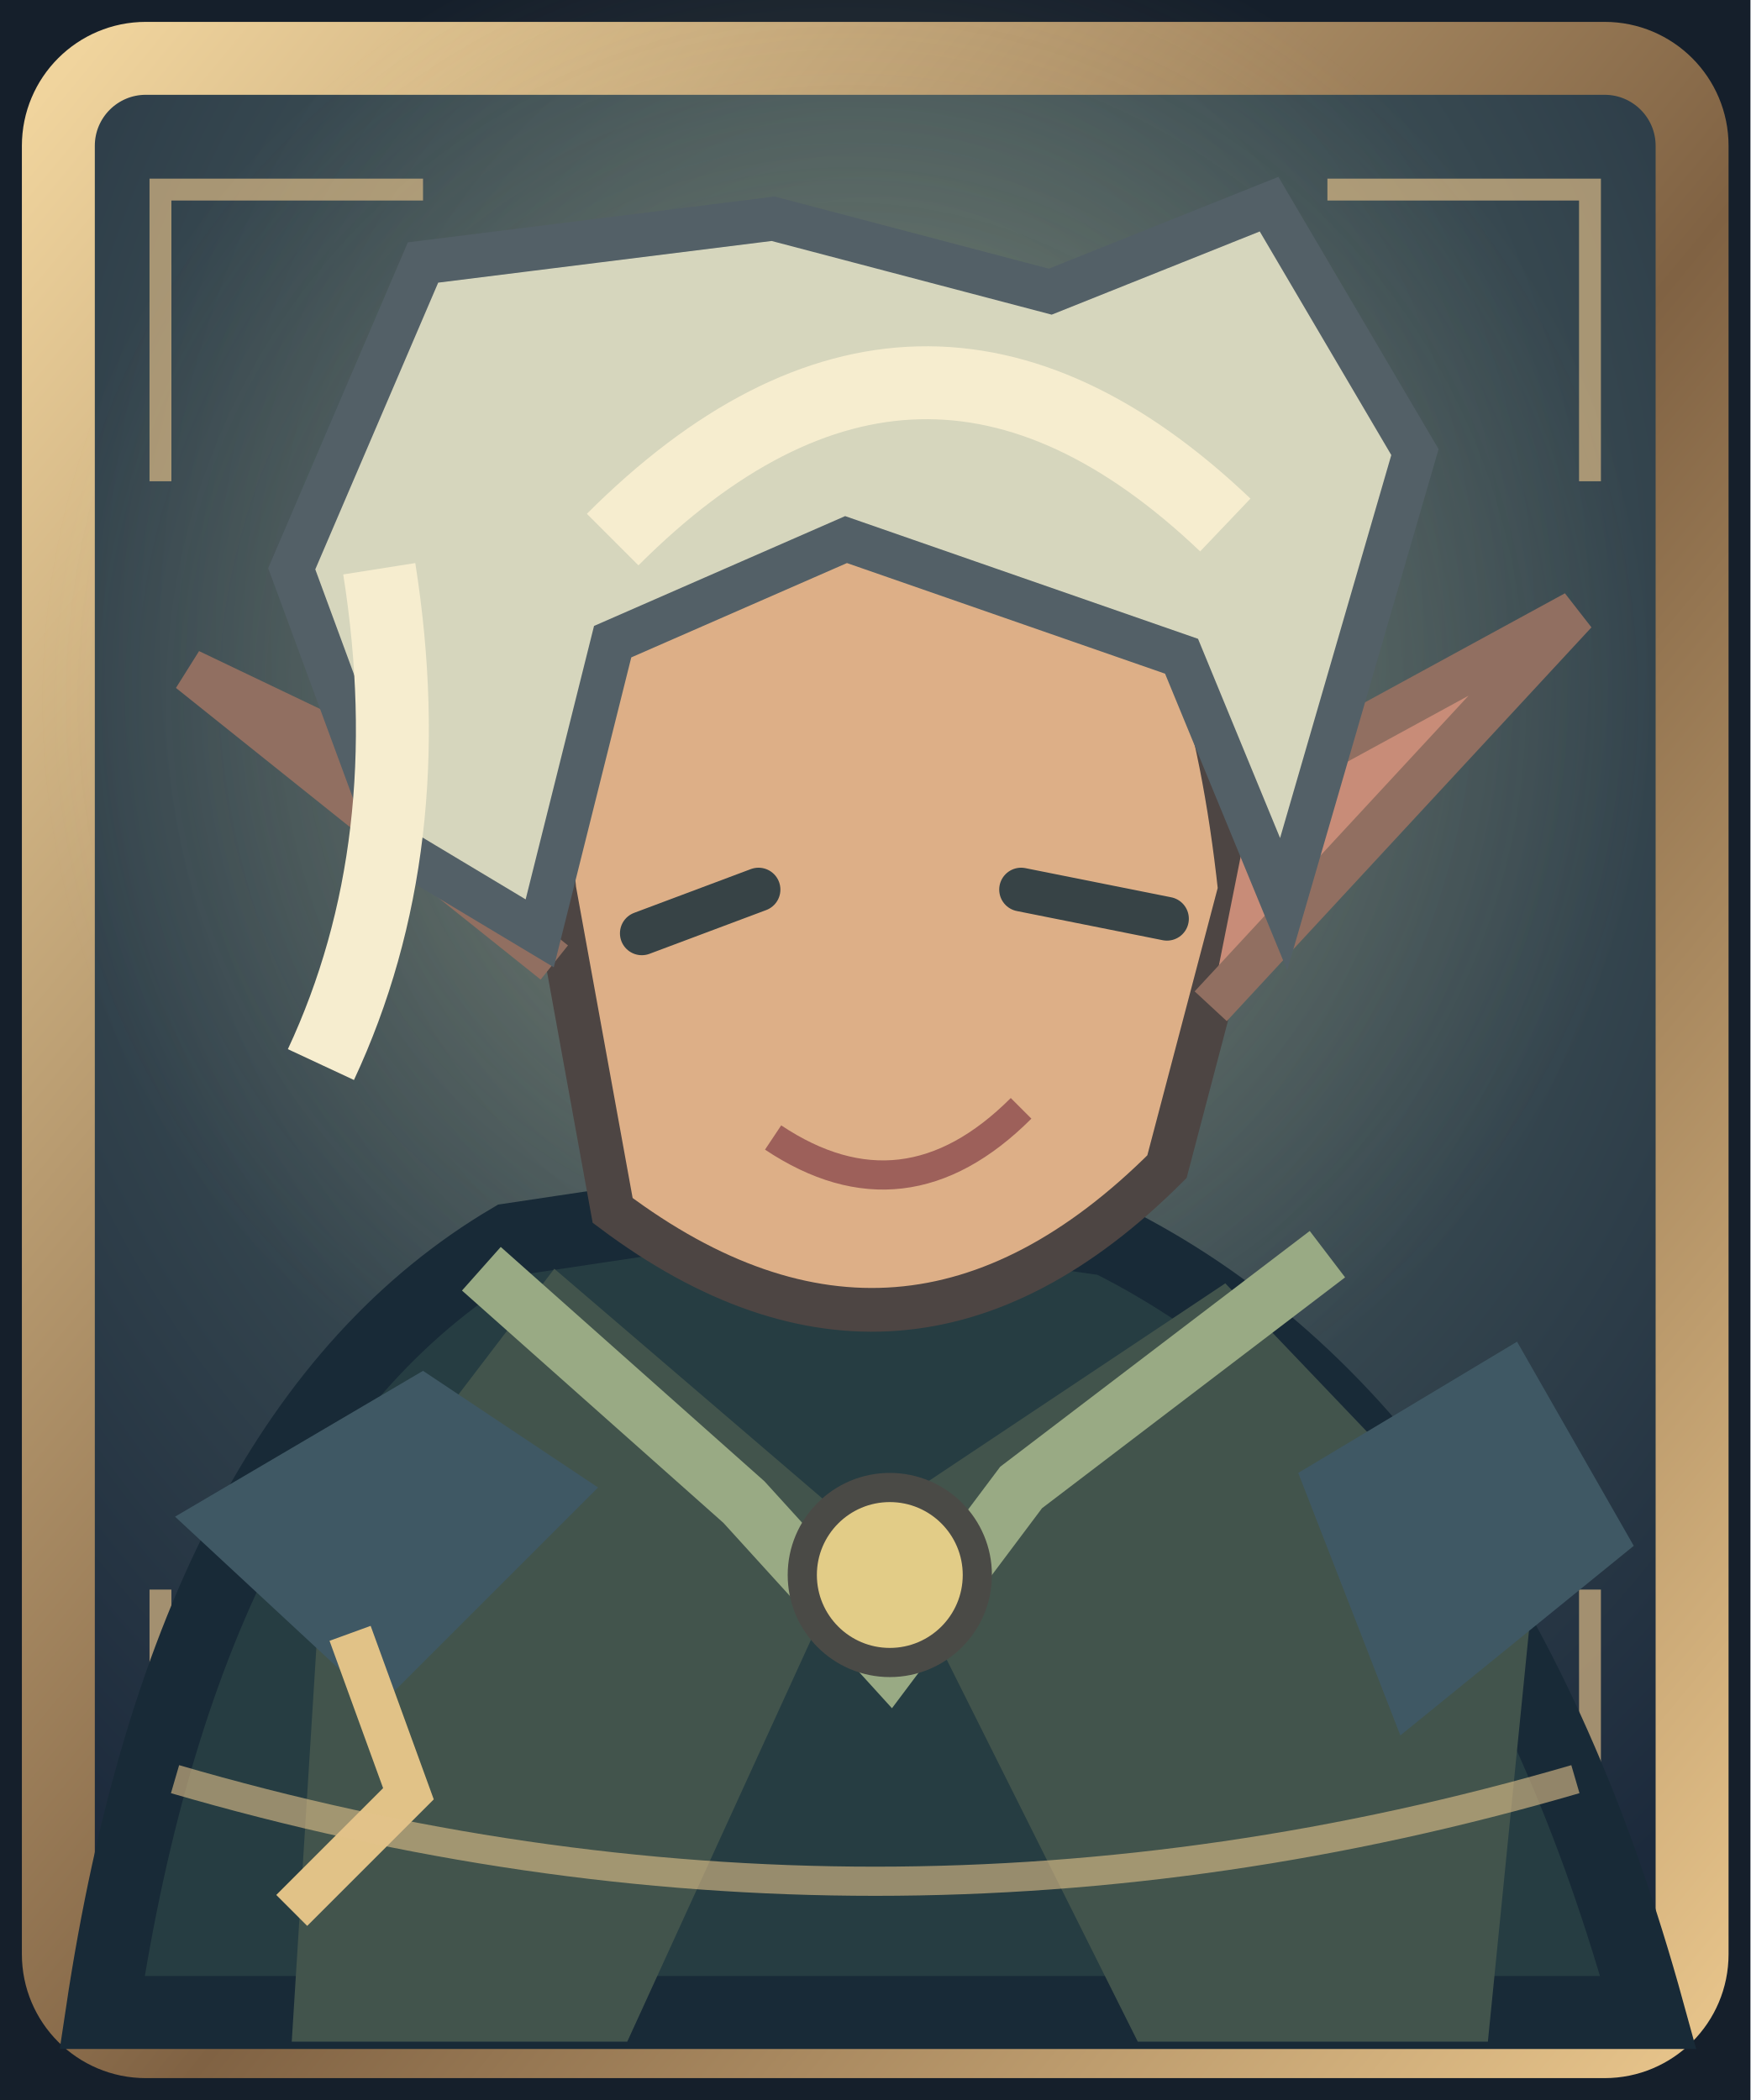
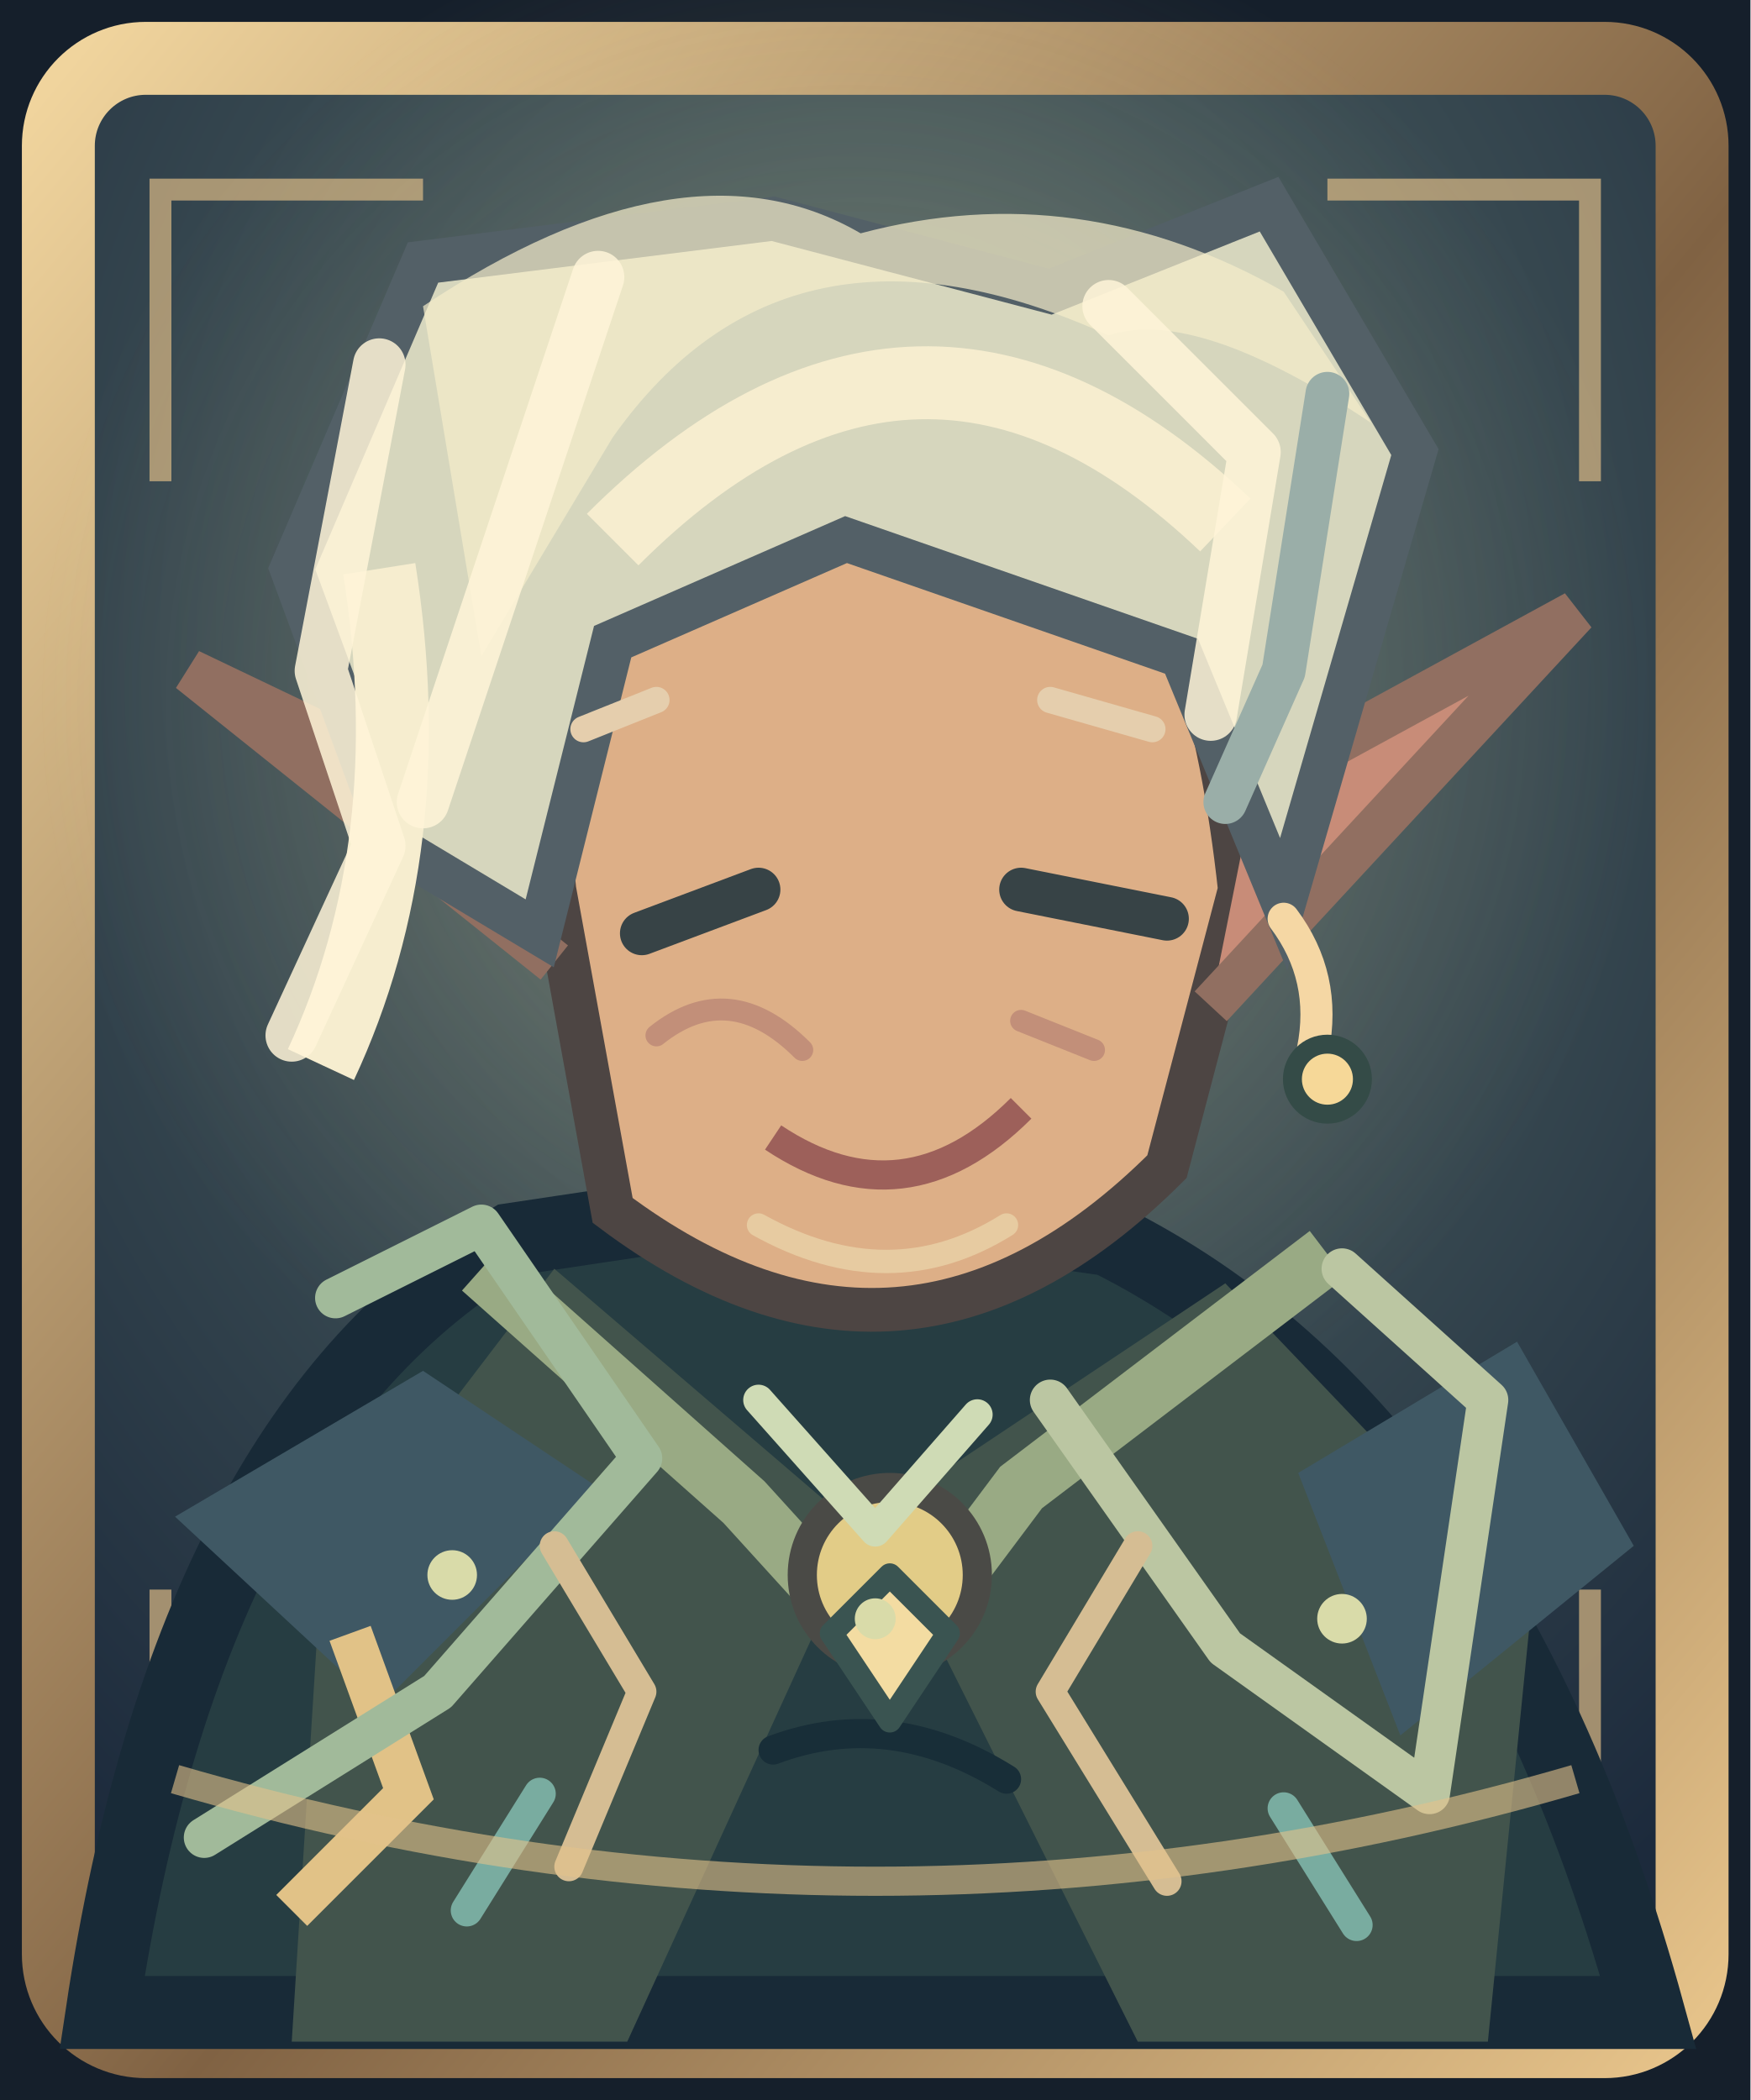
<svg xmlns="http://www.w3.org/2000/svg" viewBox="0 0 120 144" role="img" aria-labelledby="title">
  <defs>
    <radialGradient id="bg" cx="50%" cy="29%" r="78%">
      <stop stop-color="#596e69" />
      <stop offset="1" stop-color="#1c2a3c" />
    </radialGradient>
    <linearGradient id="rim" x1="0" y1="0" x2="1" y2="1">
      <stop stop-color="#f0d49d" />
      <stop offset=".55" stop-color="#806243" />
      <stop offset="1" stop-color="#e5c289" />
    </linearGradient>
    <radialGradient id="halo">
      <stop stop-color="#f3dcad" stop-opacity=".27" />
      <stop offset="1" stop-color="#f3dcad" stop-opacity="0" />
    </radialGradient>
  </defs>
  <rect width="120" height="144" fill="#151f2b" />
  <rect x="4" y="4" width="112" height="136" rx="6" fill="url(#bg)" stroke="url(#rim)" stroke-width="5" />
  <circle cx="58" cy="48" r="56" fill="url(#halo)" />
  <g fill="none" stroke="#e7c289" stroke-width="1.5" opacity=".65">
    <path d="M11 33V13H29M91 13H109V33M11 109V131H29M91 131H109V109" />
  </g>
  <g>
    <path d="M7 138Q13 98 35 85L55 82L76 85Q102 98 113 138Z" fill="#263d42" stroke="#182a37" stroke-width="5" />
    <path d="M22 108L38 87L59 105L43 140H20ZM84 88L105 110L102 140H78L60 104Z" fill="#42544c" />
    <path d="M33 87L51 103L61 114L70 102L91 86" fill="none" stroke="#99aa84" stroke-width="4" />
    <path d="M38 61Q35 31 58 26Q81 24 85 61L80 80Q62 98 42 83Z" fill="#ddaf87" stroke="#4d4543" stroke-width="3" />
    <path d="M36 57L13 46L38 66M86 54L108 42L83 69" fill="#c88c78" stroke="#916f61" stroke-width="3" />
    <path d="M27 58L20 39L29 18L53 15L72 20L87 14L97 31L88 62L81 45L58 37L42 44L37 64Z" fill="#d6d6bd" stroke="#536067" stroke-width="3" />
    <path d="M42 37Q63 16 84 36M26 39Q29 58 22 73" fill="none" stroke="#f6edcf" stroke-width="5" />
    <path d="M44 64L52 61M70 61L80 63" stroke="#374346" stroke-width="3" stroke-linecap="round" />
    <path d="M53 78Q62 84 70 76" fill="none" stroke="#9d605a" stroke-width="2" />
    <path d="M12 104L29 94L41 102L26 117Z" fill="#3f5864" />
    <path d="M89 101L104 92L112 106L96 119Z" fill="#3f5864" />
    <path d="M24 112L28 123L20 131" fill="none" stroke="#e1c287" stroke-width="3" />
    <circle cx="61" cy="108" r="6" fill="#e2cc87" stroke="#4a4a46" stroke-width="2" />
  </g>
+   <g id="atelier-portrait" stroke-linecap="round" stroke-linejoin="round">
+     <path d="M29 21Q47 9 59 16Q74 12 88 20L94 29Q82 21 76 23Q54 13 42 30L33 45Z" fill="#f5edca" opacity=".7" />
+     <path d="M26 25L22 46L26 58L20 71M41 19L35 37L29 55M76 21L86 31L83 49" fill="none" stroke="#fff5d8" stroke-width="3.6" opacity=".85" />
+     <path d="M91 27L88 46L84 55" fill="none" stroke="#9aaea8" stroke-width="3" />
+     <path d="M40 50L45 48M72 48L79 50" fill="none" stroke="#e5cead" stroke-width="1.8" />
+     <path d="M45 71Q50 67 55 72M70 70L75 72" stroke="#c28f79" stroke-width="1.5" fill="none" />
+     <path d="M52 84Q61 89 69 84" stroke="#e7cba1" stroke-width="1.6" fill="none" />
+     <path d="M23 89L33 84L44 100L30 116L14 126" fill="none" stroke="#a1ba9a" stroke-width="2.8" />
+     <path d="M92 87L102 96L98 123L84 113L72 96" fill="none" stroke="#bbc6a2" stroke-width="2.8" />
+     <path d="M38 106L44 116L39 128M78 106L72 116L80 129" stroke="#d5bd93" stroke-width="2" fill="none" />
+     <path d="M52 96L60 105L67 97" stroke="#cfdbb5" stroke-width="2.1" fill="none" />
+     <path d="M53 120Q61 117 69 122" stroke="#182e38" stroke-width="2" fill="none" />
+     <path d="M57 112L61 108L65 112L61 118Z" fill="#f3dca2" stroke="#3a5451" stroke-width="1.6" />
+     <path d="M37 123L32 131M88 124L93 132" stroke="#79aca0" stroke-width="2.2" />
+     <path d="M88 63Q91 67 90 72" stroke="#f5d7a4" stroke-width="2.2" fill="none" />
+     <circle cx="91" cy="74" r="2.4" fill="#f6d898" stroke="#344b47" stroke-width="1.3" />
+     <g fill="#d9dba9">
+       <circle cx="31" cy="108" r="1.7" />
+       <circle cx="92" cy="111" r="1.7" />
+       <circle cx="60" cy="111" r="1.4" />
+     </g>
+   </g>
  <path d="M12 122Q60 136 108 122" fill="none" stroke="#e2c28a" stroke-width="2" opacity=".6" />
</svg>
